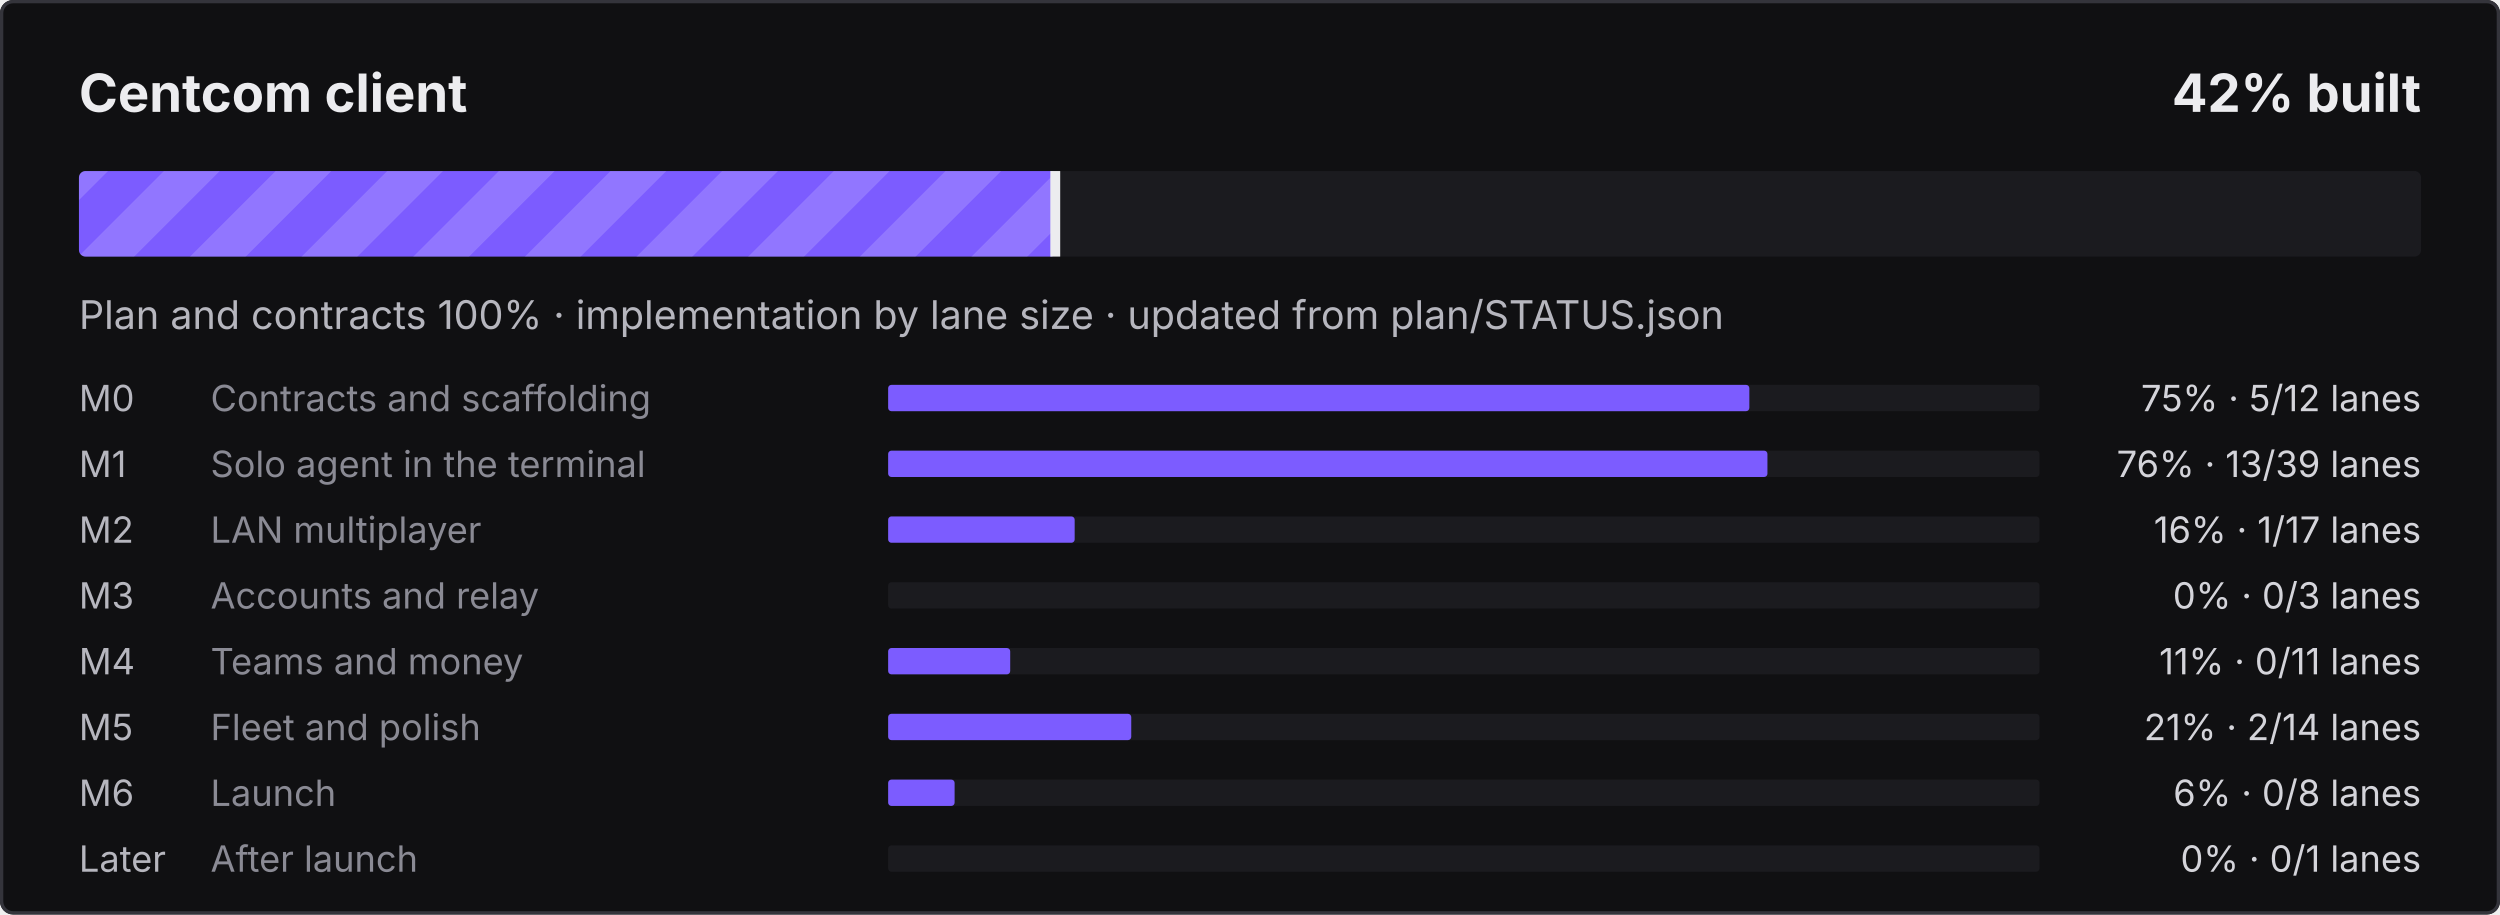
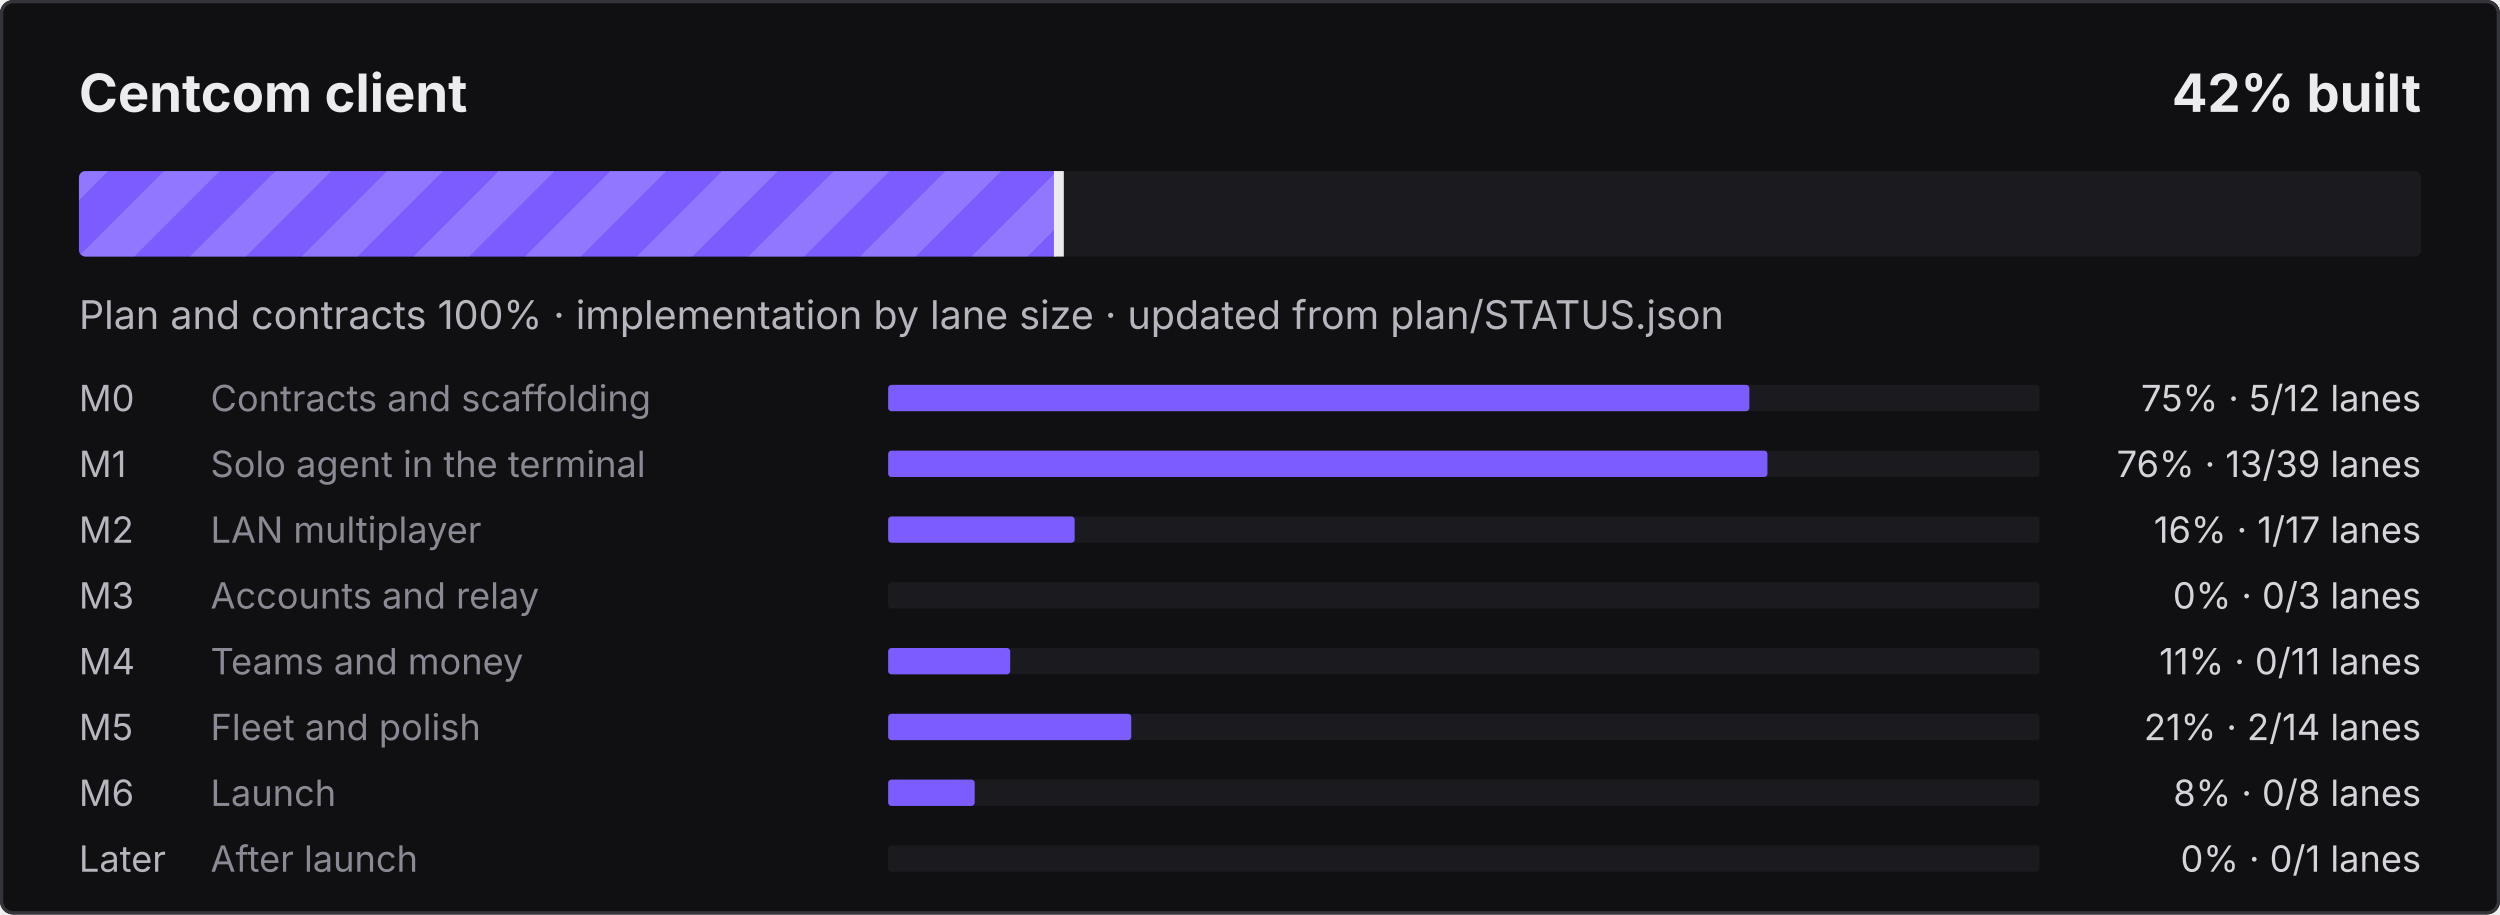
<svg xmlns="http://www.w3.org/2000/svg" width="760" height="278" viewBox="0 0 760 278" role="img" aria-label="Centcom client: 42% built">
  <defs>
    <pattern id="s" width="24" height="24" patternUnits="userSpaceOnUse" patternTransform="rotate(45)">
      <rect width="12" height="24" fill="#fff" fill-opacity=".16" />
    </pattern>
    <clipPath id="c">
      <rect x="24" y="52" width="712" height="26" rx="2" />
    </clipPath>
  </defs>
  <style>@keyframes mv{to{transform:translateX(24px)}}
.st{animation:mv .9s linear infinite}text{font-family:ui-sans-serif,system-ui,-apple-system,"Segoe UI",sans-serif}
@media (prefers-reduced-motion:reduce){.st{animation:none}}</style>
  <rect width="760" height="278" rx="4" fill="#101012" />
  <rect x=".5" y=".5" width="759" height="277" rx="3.5" fill="none" stroke="#34343B" />
  <text x="24" y="34" fill="#ECECEF" font-size="16" font-weight="700">Centcom client</text>
  <text x="736" y="34" fill="#ECECEF" font-size="16" font-weight="700" text-anchor="end">42% built</text>
  <rect x="24" y="52" width="712" height="26" rx="2" fill="#1B1B1F" />
  <clipPath id="cf">
-     <rect x="24" y="52" width="297.3" height="26" rx="2" />
+     <rect x="24" y="52" width="298.4" height="26" rx="2" />
  </clipPath>
  <g clip-path="url(#cf)">
-     <rect x="24" y="52" width="297.3" height="26" fill="#7C5CFF" />
-     <rect x="0" y="52" width="345.3" height="26" fill="url(#s)" class="st" />
+     <rect x="24" y="52" width="298.4" height="26" fill="#7C5CFF" />
+     <rect x="0" y="52" width="346.4" height="26" fill="url(#s)" class="st" />
  </g>
-   <rect x="319.3" y="52" width="3" height="26" fill="#ECECEF" />
+   <rect x="320.4" y="52" width="3" height="26" fill="#ECECEF" />
  <text x="24" y="100" fill="#B6B6BE" font-size="12">Plan and contracts 100% · implementation by lane size · updated from plan/STATUS.json</text>
  <text x="24" y="125" fill="#B6B6BE" font-size="11">M0</text>
  <text x="64" y="125" fill="#8A8A94" font-size="11">Contracts and scaffolding</text>
  <rect x="270" y="117" width="350" height="8" rx="1" fill="#1B1B1F" />
  <rect x="270" y="117" width="261.8" height="8" rx="1" fill="#7C5CFF" />
  <text x="736" y="125" fill="#D4D4DA" font-size="11" text-anchor="end">75% · 5/12 lanes</text>
  <text x="24" y="145" fill="#B6B6BE" font-size="11">M1</text>
  <text x="64" y="145" fill="#8A8A94" font-size="11">Solo agent in the terminal</text>
  <rect x="270" y="137" width="350" height="8" rx="1" fill="#1B1B1F" />
  <rect x="270" y="137" width="267.3" height="8" rx="1" fill="#7C5CFF" />
  <text x="736" y="145" fill="#D4D4DA" font-size="11" text-anchor="end">76% · 13/39 lanes</text>
  <text x="24" y="165" fill="#B6B6BE" font-size="11">M2</text>
  <text x="64" y="165" fill="#8A8A94" font-size="11">LAN multiplayer</text>
  <rect x="270" y="157" width="350" height="8" rx="1" fill="#1B1B1F" />
  <rect x="270" y="157" width="56.7" height="8" rx="1" fill="#7C5CFF" />
  <text x="736" y="165" fill="#D4D4DA" font-size="11" text-anchor="end">16% · 1/17 lanes</text>
  <text x="24" y="185" fill="#B6B6BE" font-size="11">M3</text>
  <text x="64" y="185" fill="#8A8A94" font-size="11">Accounts and relay</text>
  <rect x="270" y="177" width="350" height="8" rx="1" fill="#1B1B1F" />
  <text x="736" y="185" fill="#D4D4DA" font-size="11" text-anchor="end">0% · 0/3 lanes</text>
  <text x="24" y="205" fill="#B6B6BE" font-size="11">M4</text>
  <text x="64" y="205" fill="#8A8A94" font-size="11">Teams and money</text>
  <rect x="270" y="197" width="350" height="8" rx="1" fill="#1B1B1F" />
  <rect x="270" y="197" width="37.1" height="8" rx="1" fill="#7C5CFF" />
  <text x="736" y="205" fill="#D4D4DA" font-size="11" text-anchor="end">11% · 0/11 lanes</text>
  <text x="24" y="225" fill="#B6B6BE" font-size="11">M5</text>
  <text x="64" y="225" fill="#8A8A94" font-size="11">Fleet and polish</text>
  <rect x="270" y="217" width="350" height="8" rx="1" fill="#1B1B1F" />
  <rect x="270" y="217" width="73.9" height="8" rx="1" fill="#7C5CFF" />
  <text x="736" y="225" fill="#D4D4DA" font-size="11" text-anchor="end">21% · 2/14 lanes</text>
  <text x="24" y="245" fill="#B6B6BE" font-size="11">M6</text>
  <text x="64" y="245" fill="#8A8A94" font-size="11">Launch</text>
  <rect x="270" y="237" width="350" height="8" rx="1" fill="#1B1B1F" />
-   <rect x="270" y="237" width="20.2" height="8" rx="1" fill="#7C5CFF" />
-   <text x="736" y="245" fill="#D4D4DA" font-size="11" text-anchor="end">6% · 0/8 lanes</text>
+   <rect x="270" y="237" width="26.3" height="8" rx="1" fill="#7C5CFF" />
+   <text x="736" y="245" fill="#D4D4DA" font-size="11" text-anchor="end">8% · 0/8 lanes</text>
  <text x="24" y="265" fill="#B6B6BE" font-size="11">Later</text>
  <text x="64" y="265" fill="#8A8A94" font-size="11">After launch</text>
  <rect x="270" y="257" width="350" height="8" rx="1" fill="#1B1B1F" />
  <text x="736" y="265" fill="#D4D4DA" font-size="11" text-anchor="end">0% · 0/1 lanes</text>
</svg>
